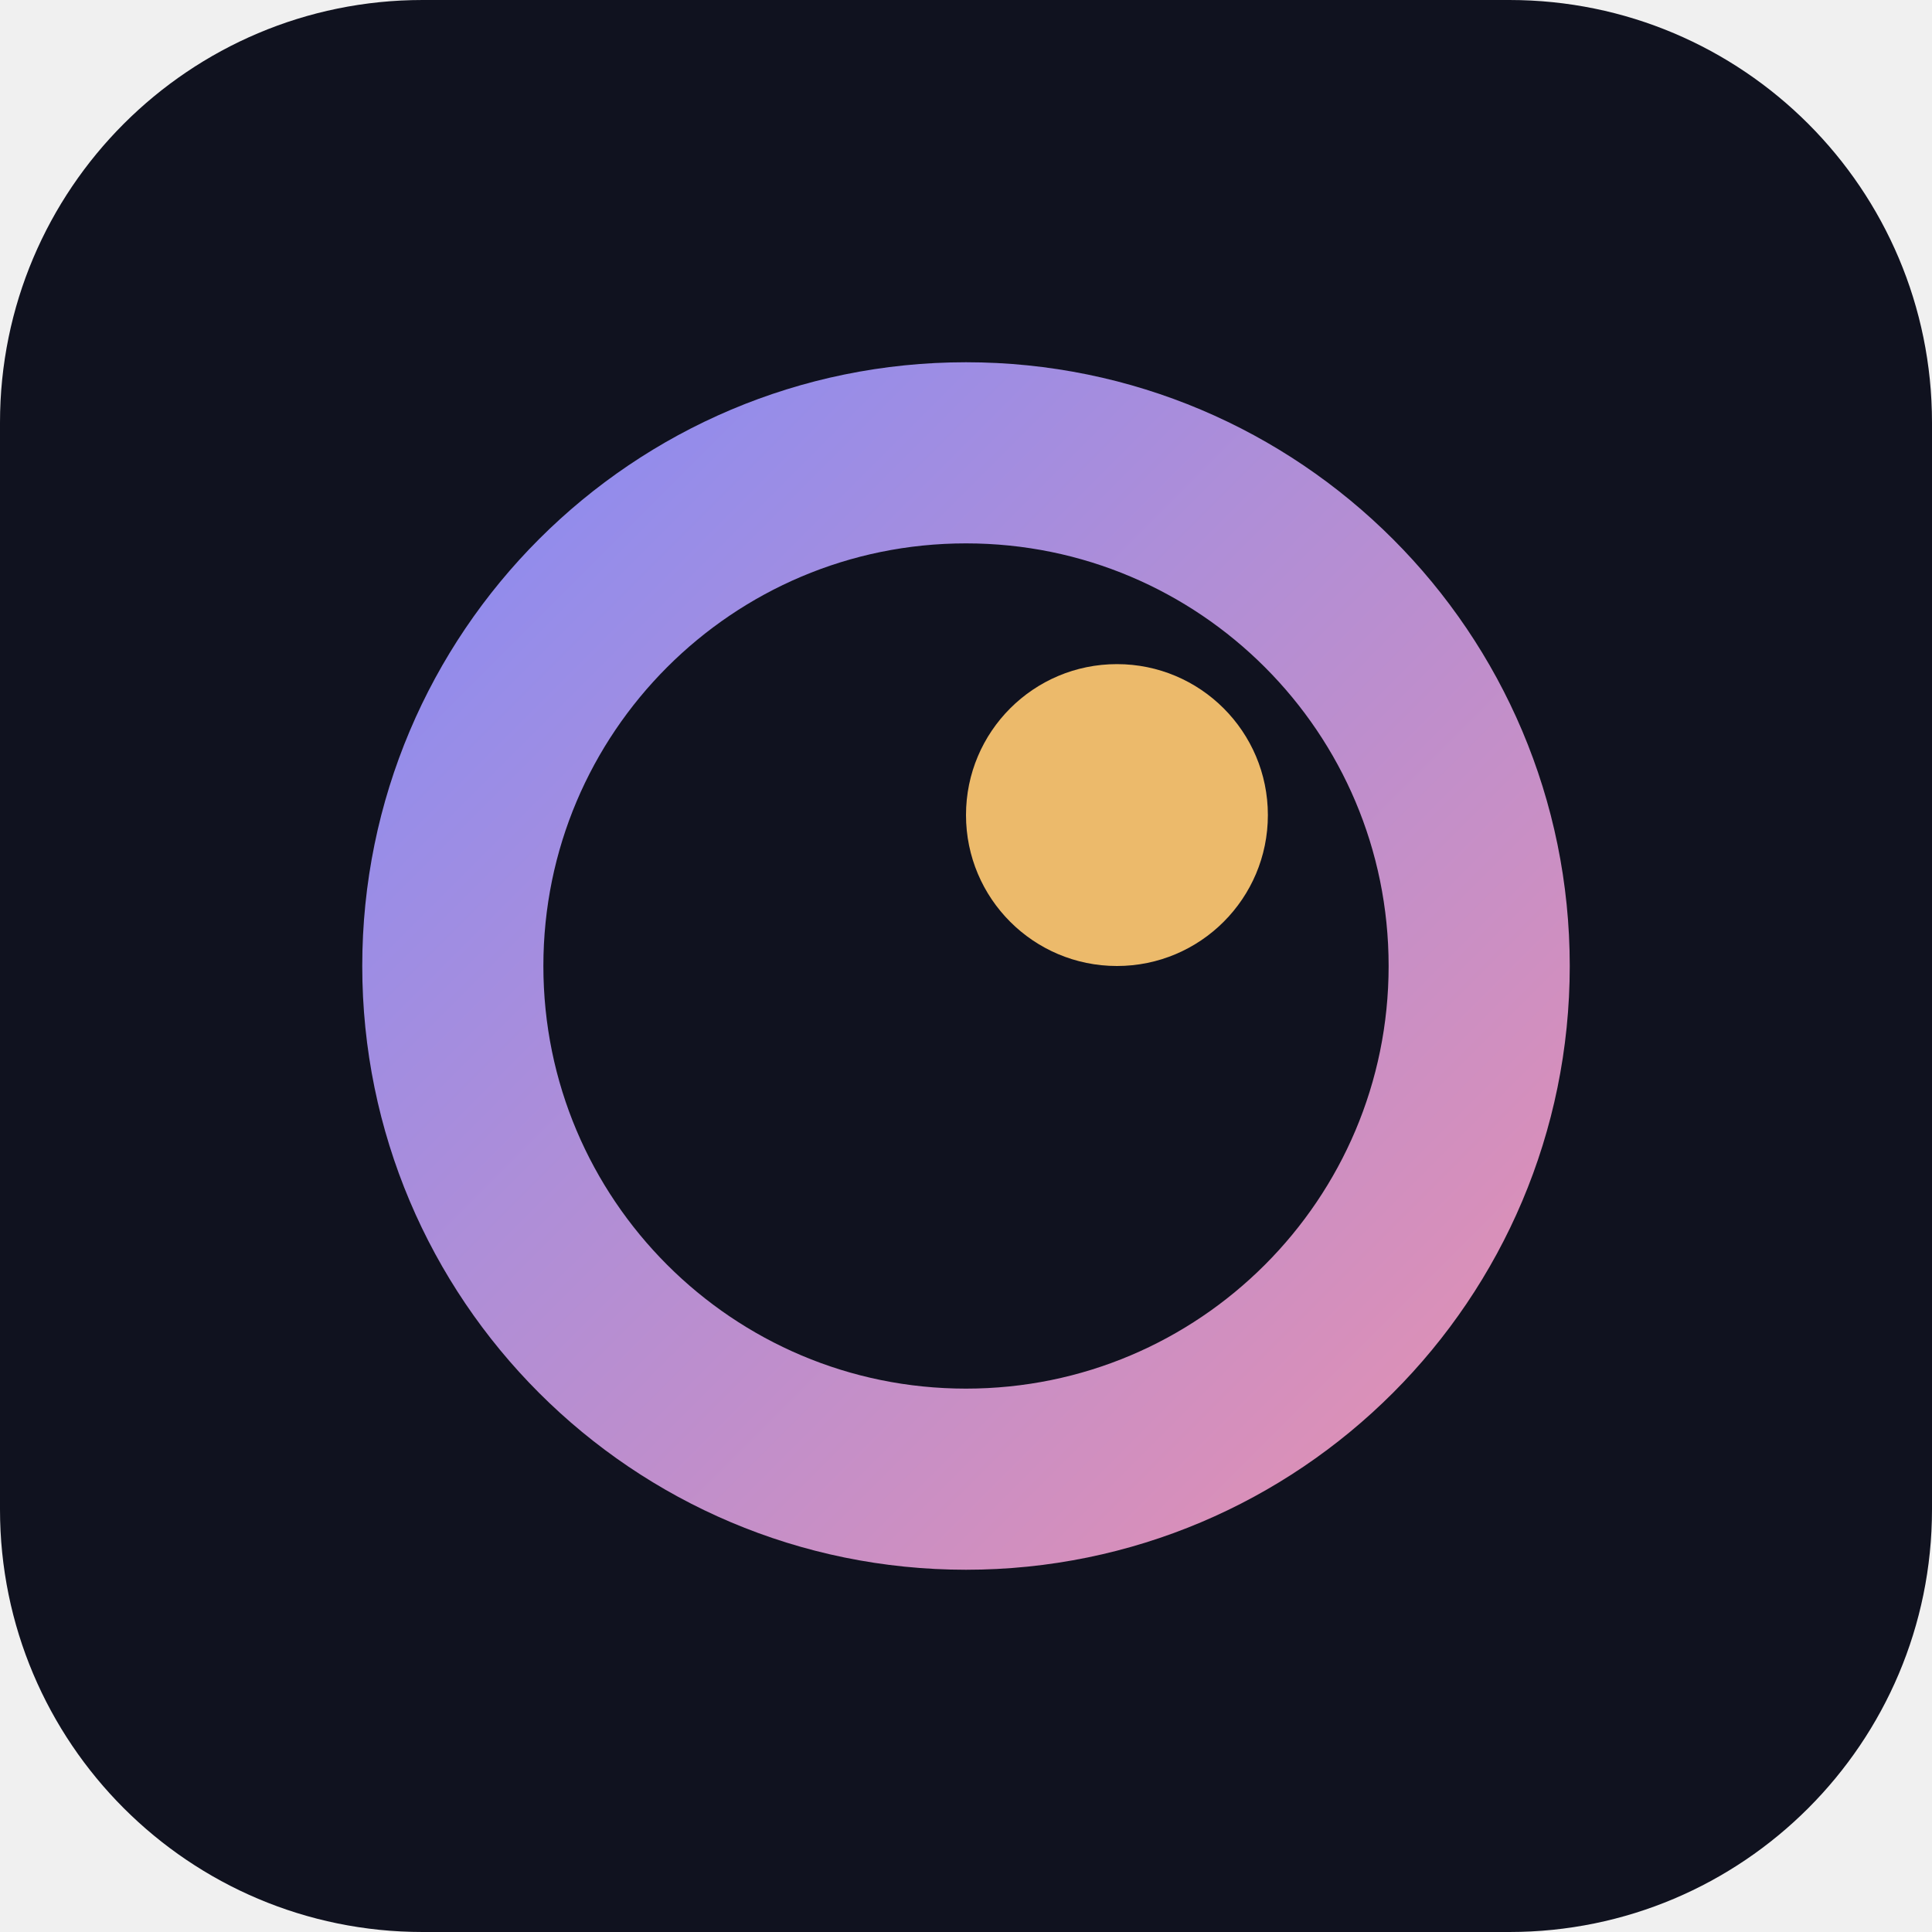
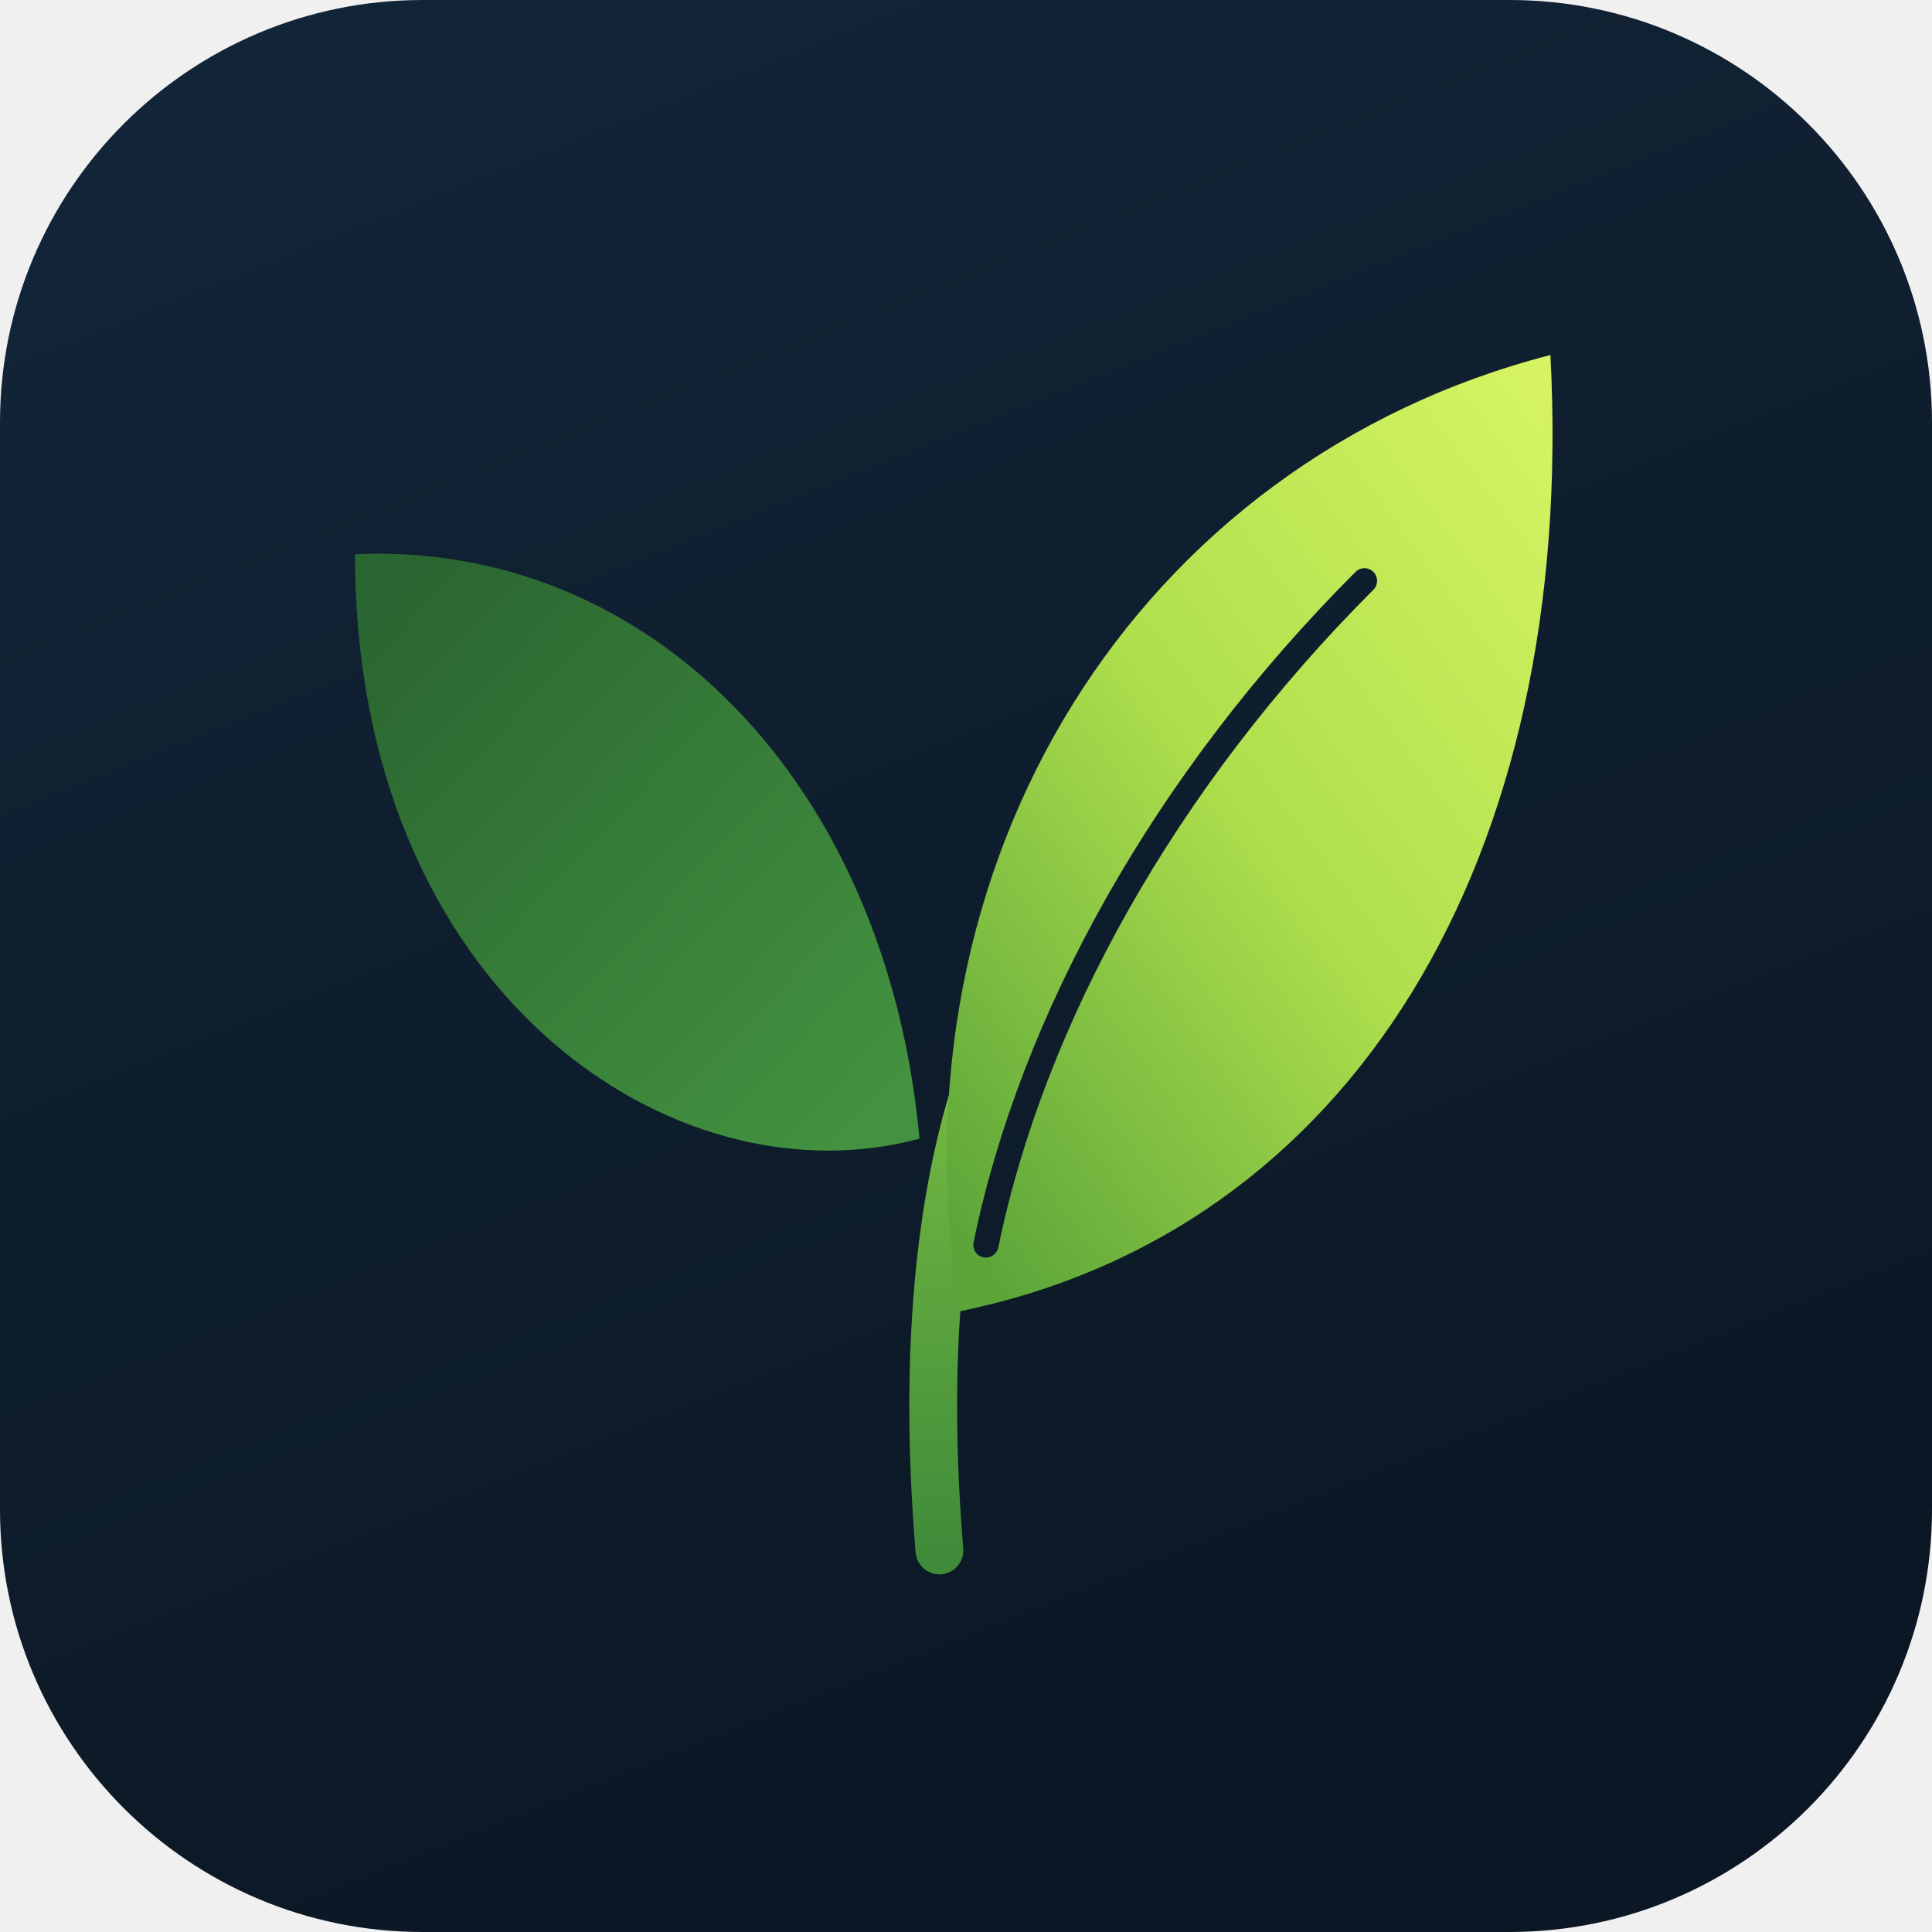
<svg xmlns="http://www.w3.org/2000/svg" viewBox="0 0 64 64">
  <defs>
-     <linearGradient id="g" x1="0" y1="0" x2="1" y2="1">
-       <stop offset="0" stop-color="#8b8cf1" />
-       <stop offset="1" stop-color="#e290b3" />
+     <linearGradient id="bg" x1="0" y1="0" x2="0.4" y2="1">
+       <stop offset="0" stop-color="#13263A" />
+       <stop offset="1" stop-color="#0B1724" />
    </linearGradient>
+     <linearGradient id="l" x1="0.05" y1="0.1" x2="0.9" y2="0.95">
+       <stop offset="0" stop-color="#2A6631" />
+       <stop offset="1" stop-color="#43923F" />
+     </linearGradient>
+     <linearGradient id="r" x1="0.95" y1="0" x2="0.1" y2="1">
+       <stop offset="0" stop-color="#D6F462" />
+       <stop offset="0.5" stop-color="#AEDF4C" />
+       <stop offset="1" stop-color="#5BA539" />
+     </linearGradient>
+     <linearGradient id="s" x1="0" y1="0" x2="0" y2="1">
+       <stop offset="0" stop-color="#72B841" />
+       <stop offset="1" stop-color="#3F8B3A" />
+     </linearGradient>
+     <mask id="v" maskUnits="userSpaceOnUse" x="0" y="0" width="100" height="100">
+       <rect width="100" height="100" fill="#fff" />
+       <path d="M51.5 71 C55 54 65 36 80 21" fill="none" stroke="#000" stroke-width="1.9" stroke-linecap="round" />
+     </mask>
  </defs>
-   <rect width="64" height="64" rx="14" fill="#10121f" />
-   <circle cx="32" cy="32" r="17" fill="none" stroke="url(#g)" stroke-width="6" />
-   <circle cx="37" cy="27" r="5" fill="#ecba6b" />
+   <rect width="64" height="64" rx="14" fill="url(#bg)" />
+   <g transform="translate(10 10) scale(0.44)">
+     <path d="M48 94 C47 82 47.5 70 50.5 60" fill="none" stroke="url(#s)" stroke-width="3.6" stroke-linecap="round" />
+     <path d="M46.5 63 C28 68 4 52 4 19 C26 18 44 36 46.5 63 Z" fill="url(#l)" />
+     <path d="M49.5 76 C79 70 96 42 94 4 C63 12 44 42 49.5 76 Z" fill="url(#r)" mask="url(#v)" />
+   </g>
</svg>
